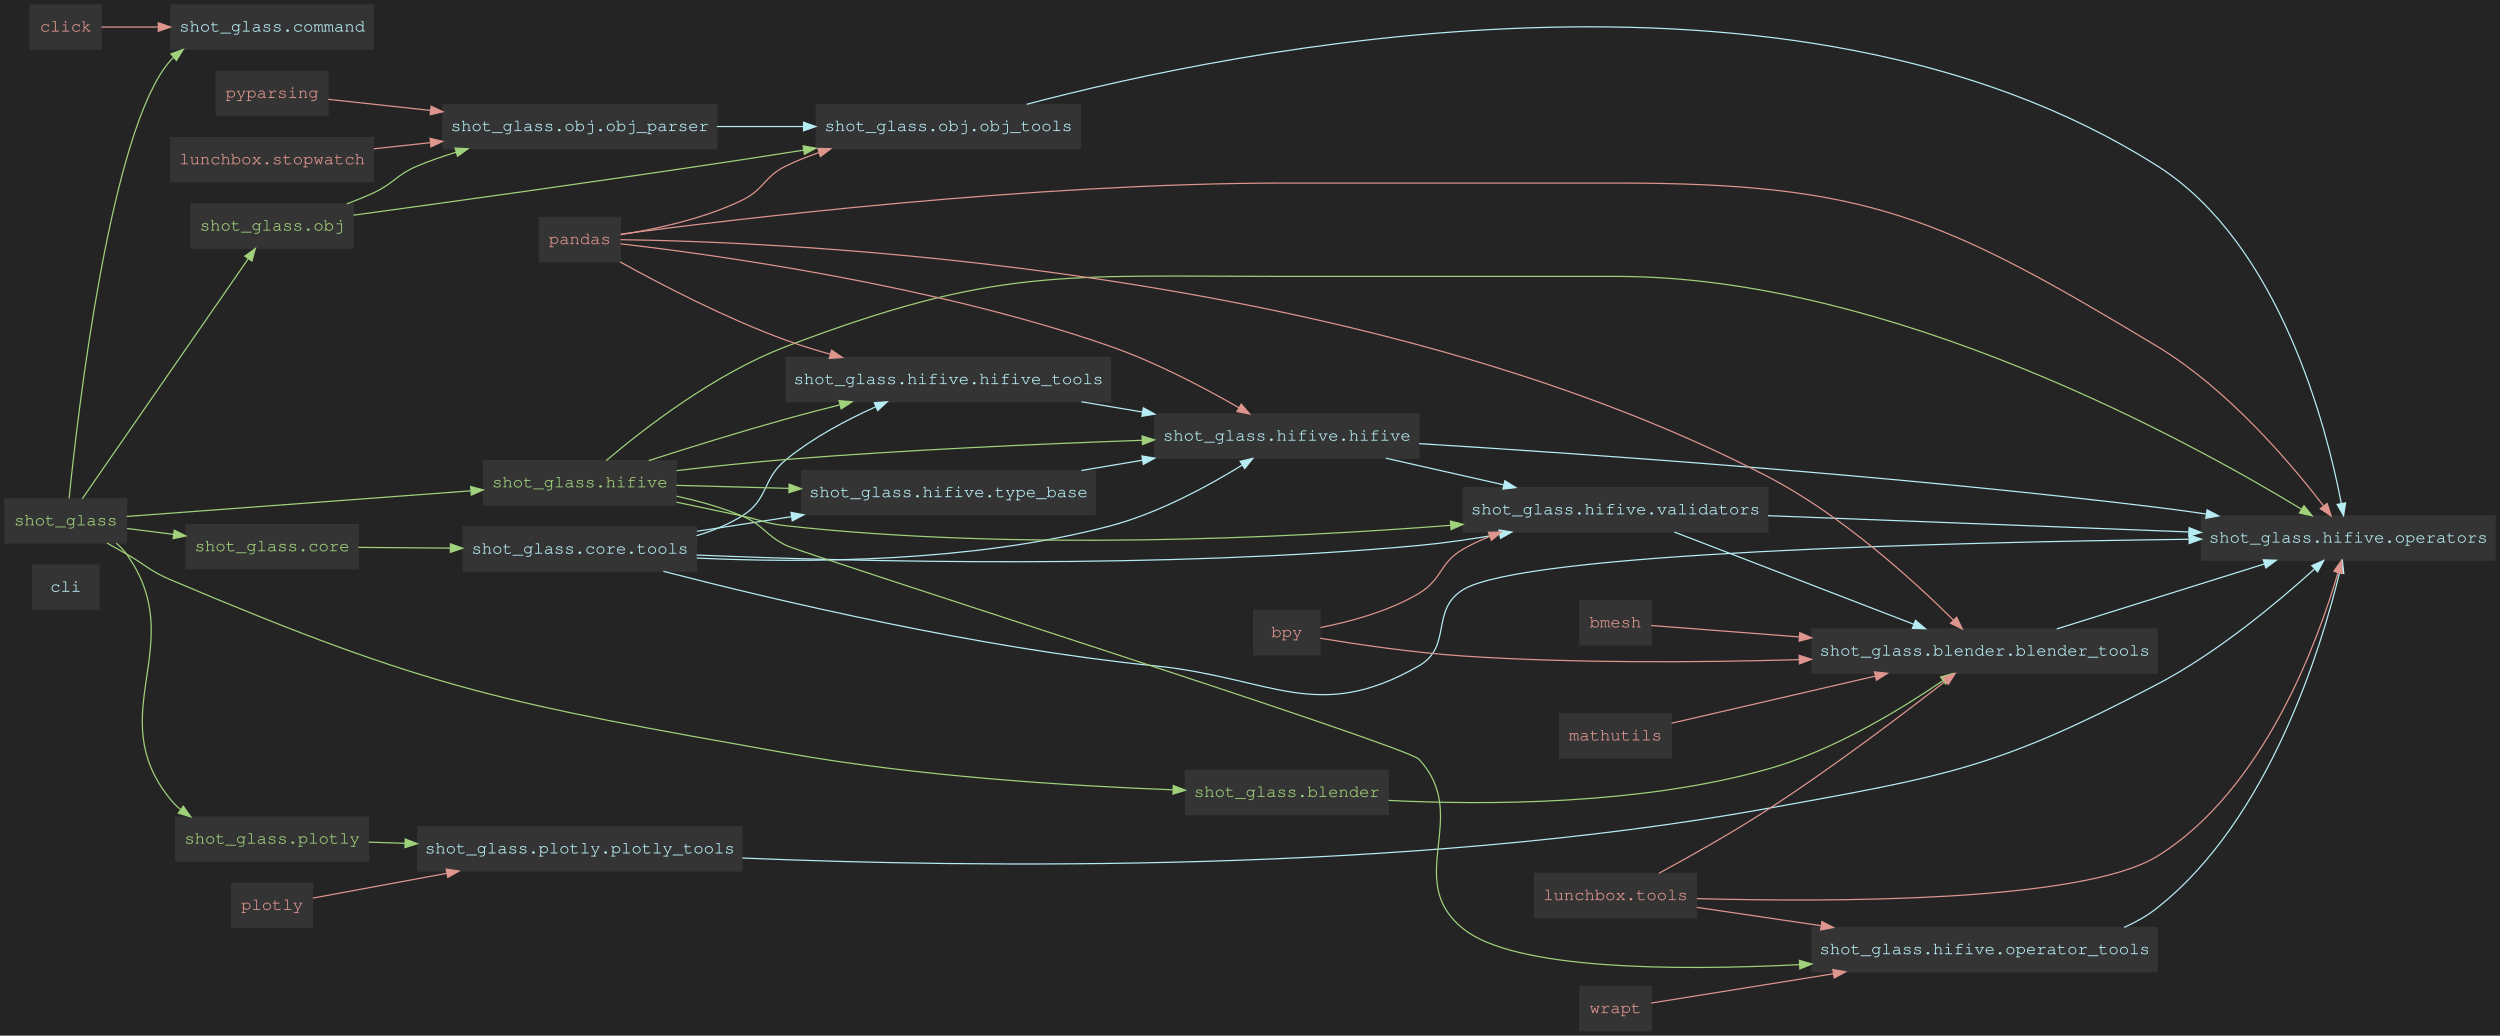
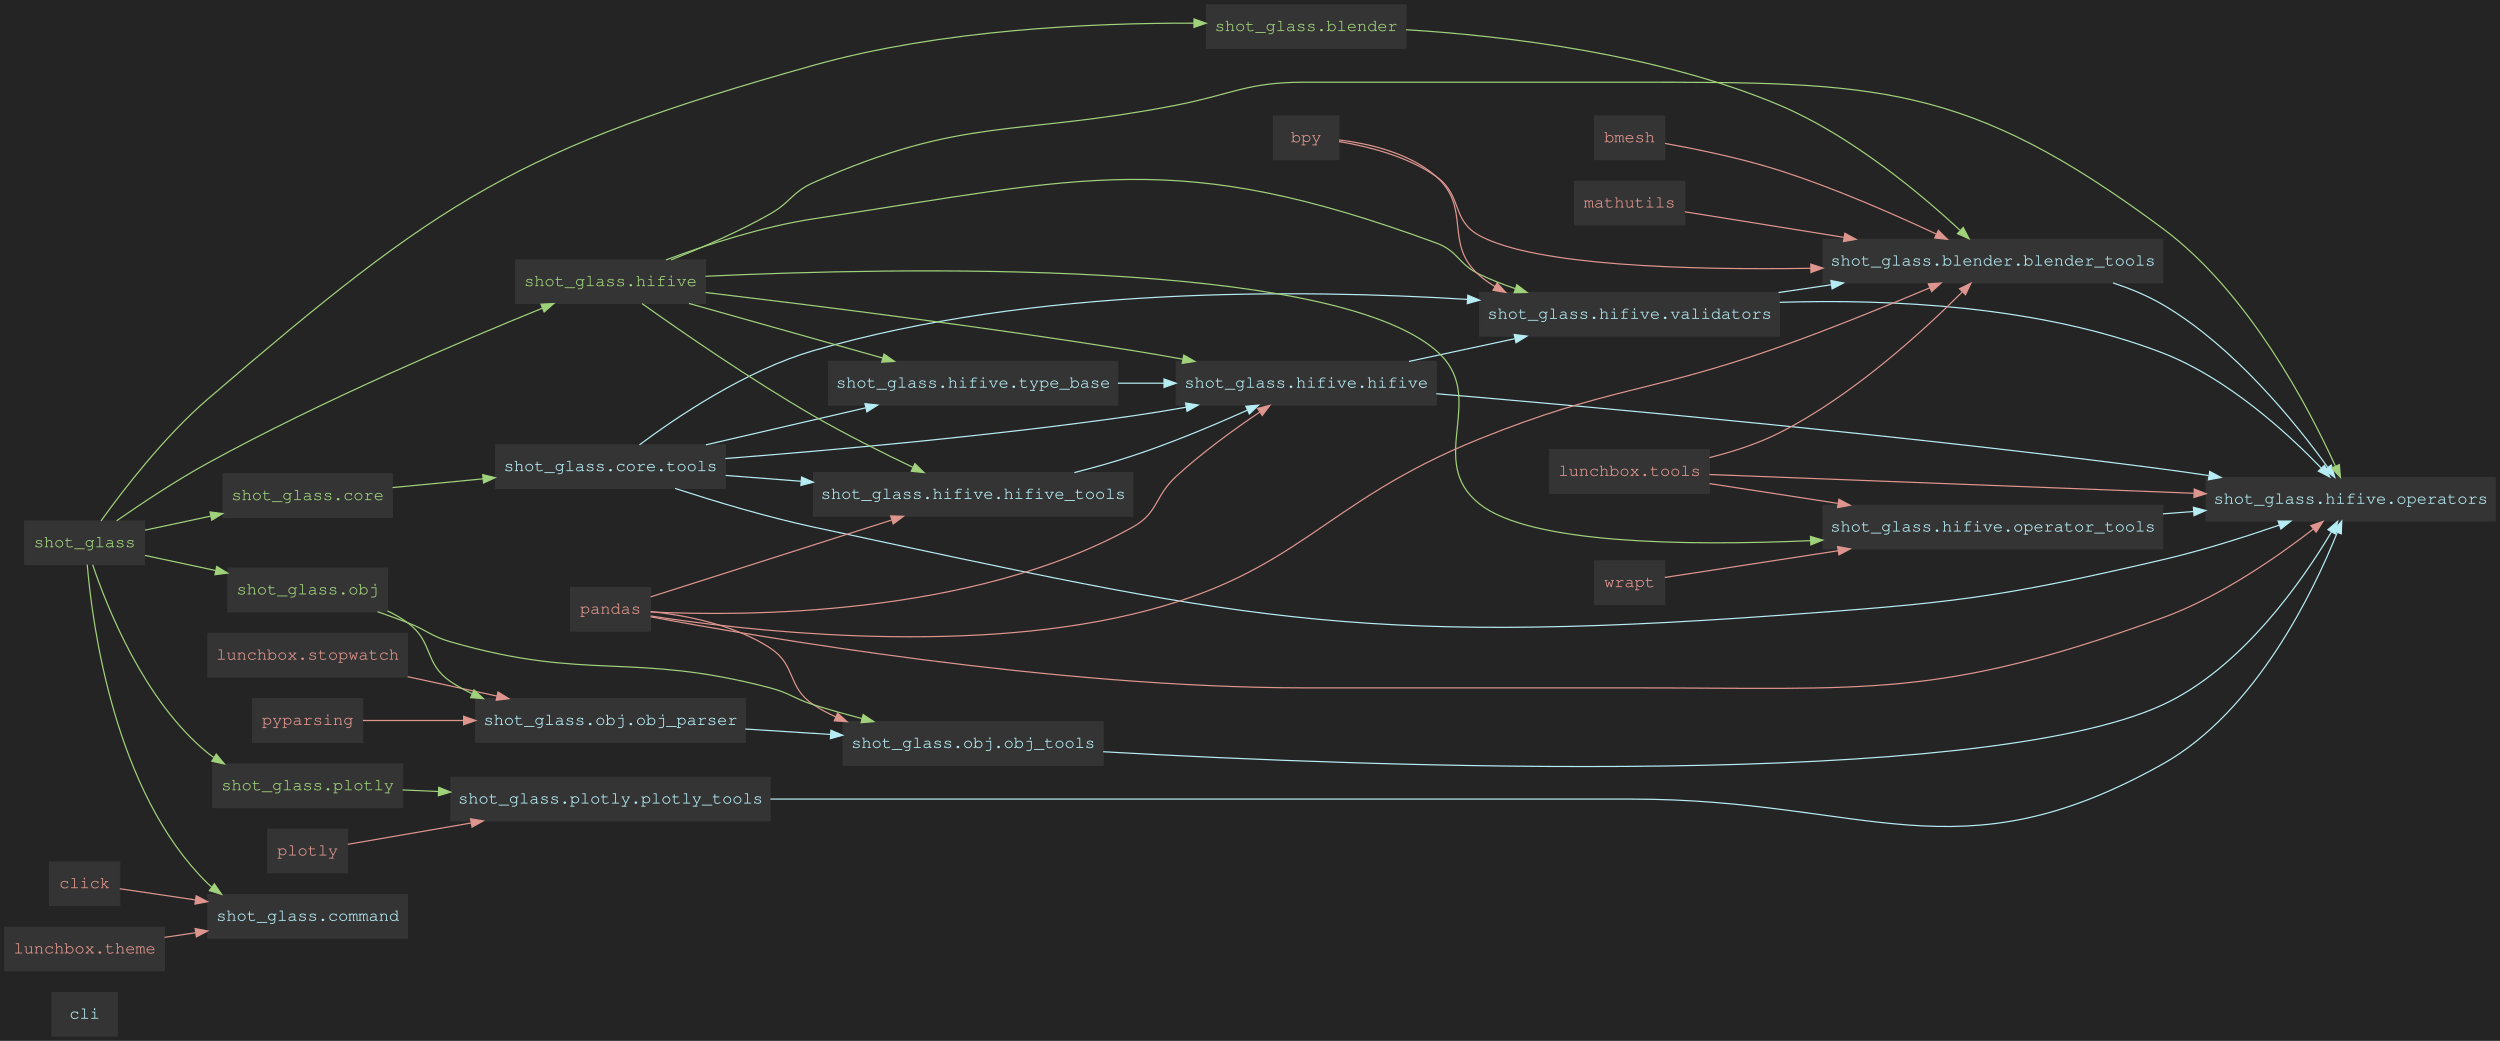
- <svg xmlns="http://www.w3.org/2000/svg" width="2035pt" height="843pt" viewBox="0.00 0.00 2035.00 843.00">
-   <g id="graph0" class="graph" transform="scale(1 1) rotate(0) translate(4 839)">
-     <polygon fill="#242424" stroke="transparent" points="-4,4 -4,-839 2031,-839 2031,4 -4,4" />
+ <svg xmlns="http://www.w3.org/2000/svg" width="2068pt" height="861pt" viewBox="0.00 0.00 2068.00 861.00">
+   <g id="graph0" class="graph" transform="scale(1 1) rotate(0) translate(4 857)">
+     <polygon fill="#242424" stroke="transparent" points="-4,4 -4,-857 2064,-857 2064,4 -4,4" />
    <g id="node1" class="node">
-       <polygon fill="#343434" stroke="#343434" points="76.5,-379 22.5,-379 22.5,-343 76.5,-343 76.5,-379" />
-       <text text-anchor="middle" x="49.5" y="-357.3" font-family="Courier,monospace" font-size="14.00" fill="#b6ecf3">cli</text>
+       <polygon fill="#343434" stroke="#343434" points="93,-36 39,-36 39,0 93,0 93,-36" />
+       <text text-anchor="middle" x="66" y="-14.3" font-family="Courier,monospace" font-size="14.00" fill="#b6ecf3">cli</text>
    </g>
    <g id="node2" class="node">
-       <polygon fill="#343434" stroke="#343434" points="1752,-327 1471,-327 1471,-291 1752,-291 1752,-327" />
-       <text text-anchor="middle" x="1611.5" y="-305.3" font-family="Courier,monospace" font-size="14.00" fill="#b6ecf3">shot_glass.blender.blender_tools</text>
+       <polygon fill="#343434" stroke="#343434" points="1785,-659 1504,-659 1504,-623 1785,-623 1785,-659" />
+       <text text-anchor="middle" x="1644.5" y="-637.3" font-family="Courier,monospace" font-size="14.00" fill="#b6ecf3">shot_glass.blender.blender_tools</text>
    </g>
    <g id="node8" class="node">
-       <polygon fill="#343434" stroke="#343434" points="2027,-419 1788,-419 1788,-383 2027,-383 2027,-419" />
-       <text text-anchor="middle" x="1907.5" y="-397.3" font-family="Courier,monospace" font-size="14.00" fill="#b6ecf3">shot_glass.hifive.operators</text>
+       <polygon fill="#343434" stroke="#343434" points="2060,-462 1821,-462 1821,-426 2060,-426 2060,-462" />
+       <text text-anchor="middle" x="1940.5" y="-440.3" font-family="Courier,monospace" font-size="14.00" fill="#b6ecf3">shot_glass.hifive.operators</text>
    </g>
    <g id="edge1" class="edge">
-       <path fill="none" stroke="#b6ecf3" d="M1670.23,-327.07C1718.78,-342.26 1788.23,-363.99 1839.27,-379.96" />
-       <polygon fill="#b6ecf3" stroke="#b6ecf3" points="1838.31,-383.33 1848.9,-382.97 1840.4,-376.65 1838.31,-383.33" />
+       <path fill="none" stroke="#b6ecf3" d="M1743.92,-622.97C1758.23,-618.28 1772.37,-612.39 1785,-605 1844.19,-570.38 1895.39,-506.67 1921.35,-470.64" />
+       <polygon fill="#b6ecf3" stroke="#b6ecf3" points="1924.47,-472.3 1927.4,-462.11 1918.76,-468.25 1924.47,-472.3" />
    </g>
    <g id="node3" class="node">
-       <polygon fill="#343434" stroke="#343434" points="300,-835 135,-835 135,-799 300,-799 300,-835" />
-       <text text-anchor="middle" x="217.5" y="-813.3" font-family="Courier,monospace" font-size="14.00" fill="#b6ecf3">shot_glass.command</text>
+       <polygon fill="#343434" stroke="#343434" points="333,-117 168,-117 168,-81 333,-81 333,-117" />
+       <text text-anchor="middle" x="250.5" y="-95.3" font-family="Courier,monospace" font-size="14.00" fill="#b6ecf3">shot_glass.command</text>
    </g>
    <g id="node4" class="node">
-       <polygon fill="#343434" stroke="#343434" points="563,-410 373,-410 373,-374 563,-374 563,-410" />
-       <text text-anchor="middle" x="468" y="-388.3" font-family="Courier,monospace" font-size="14.00" fill="#b6ecf3">shot_glass.core.tools</text>
+       <polygon fill="#343434" stroke="#343434" points="596,-489 406,-489 406,-453 596,-453 596,-489" />
+       <text text-anchor="middle" x="501" y="-467.3" font-family="Courier,monospace" font-size="14.00" fill="#b6ecf3">shot_glass.core.tools</text>
    </g>
    <g id="node5" class="node">
-       <polygon fill="#343434" stroke="#343434" points="1151,-502 936,-502 936,-466 1151,-466 1151,-502" />
-       <text text-anchor="middle" x="1043.5" y="-480.3" font-family="Courier,monospace" font-size="14.00" fill="#b6ecf3">shot_glass.hifive.hifive</text>
+       <polygon fill="#343434" stroke="#343434" points="1184,-558 969,-558 969,-522 1184,-522 1184,-558" />
+       <text text-anchor="middle" x="1076.5" y="-536.3" font-family="Courier,monospace" font-size="14.00" fill="#b6ecf3">shot_glass.hifive.hifive</text>
    </g>
    <g id="edge2" class="edge">
-       <path fill="none" stroke="#b6ecf3" d="M563.21,-384.75C651.71,-380.59 787.05,-381.1 900,-411 938.92,-421.3 979.41,-443.31 1007.24,-460.48" />
-       <polygon fill="#b6ecf3" stroke="#b6ecf3" points="1005.48,-463.51 1015.81,-465.87 1009.2,-457.59 1005.48,-463.51" />
+       <path fill="none" stroke="#b6ecf3" d="M596.04,-477.71C683.55,-484.53 817.46,-496.46 933,-513 947.28,-515.04 962.3,-517.53 977.02,-520.15" />
+       <polygon fill="#b6ecf3" stroke="#b6ecf3" points="976.69,-523.64 987.15,-521.98 977.93,-516.75 976.69,-523.64" />
    </g>
    <g id="node6" class="node">
-       <polygon fill="#343434" stroke="#343434" points="900,-548 636,-548 636,-512 900,-512 900,-548" />
-       <text text-anchor="middle" x="768" y="-526.3" font-family="Courier,monospace" font-size="14.00" fill="#b6ecf3">shot_glass.hifive.hifive_tools</text>
+       <polygon fill="#343434" stroke="#343434" points="933,-466 669,-466 669,-430 933,-430 933,-466" />
+       <text text-anchor="middle" x="801" y="-444.3" font-family="Courier,monospace" font-size="14.00" fill="#b6ecf3">shot_glass.hifive.hifive_tools</text>
    </g>
    <g id="edge3" class="edge">
-       <path fill="none" stroke="#b6ecf3" d="M563.02,-402.94C576.02,-406.82 588.75,-412.03 600,-419 622.06,-432.68 615.87,-448.6 636,-465 657.63,-482.63 684.84,-497.1 708.84,-507.88" />
-       <polygon fill="#b6ecf3" stroke="#b6ecf3" points="707.65,-511.17 718.21,-511.97 710.45,-504.76 707.65,-511.17" />
+       <path fill="none" stroke="#b6ecf3" d="M596.29,-463.72C616.16,-462.19 637.54,-460.54 658.71,-458.9" />
+       <polygon fill="#b6ecf3" stroke="#b6ecf3" points="659.05,-462.39 668.75,-458.13 658.51,-455.41 659.05,-462.39" />
    </g>
    <g id="edge4" class="edge">
-       <path fill="none" stroke="#b6ecf3" d="M536.02,-373.94C626.13,-350.68 791.73,-311.53 936,-297 1031.07,-287.43 1068.19,-249.32 1151,-297 1178.61,-312.9 1159.86,-342.3 1187,-359 1235.88,-389.07 1584.25,-397.61 1777.73,-400.04" />
-       <polygon fill="#b6ecf3" stroke="#b6ecf3" points="1777.92,-403.54 1787.96,-400.16 1778,-396.54 1777.92,-403.54" />
+       <path fill="none" stroke="#b6ecf3" d="M554.47,-452.95C587.09,-442.31 630.09,-429.35 669,-421 1017.66,-346.21 1112.34,-322.33 1468,-348 1610,-358.25 1646.34,-361.75 1785,-394 1817.44,-401.55 1852.85,-412.78 1881.57,-422.68" />
+       <polygon fill="#b6ecf3" stroke="#b6ecf3" points="1880.44,-426 1891.04,-425.98 1882.75,-419.39 1880.44,-426" />
    </g>
    <g id="node9" class="node">
-       <polygon fill="#343434" stroke="#343434" points="887.5,-456 648.5,-456 648.5,-420 887.5,-420 887.5,-456" />
-       <text text-anchor="middle" x="768" y="-434.3" font-family="Courier,monospace" font-size="14.00" fill="#b6ecf3">shot_glass.hifive.type_base</text>
+       <polygon fill="#343434" stroke="#343434" points="920.5,-558 681.5,-558 681.5,-522 920.5,-522 920.5,-558" />
+       <text text-anchor="middle" x="801" y="-536.3" font-family="Courier,monospace" font-size="14.00" fill="#b6ecf3">shot_glass.hifive.type_base</text>
    </g>
    <g id="edge5" class="edge">
-       <path fill="none" stroke="#b6ecf3" d="M563.29,-406.55C587.68,-410.32 614.33,-414.43 640.09,-418.41" />
-       <polygon fill="#b6ecf3" stroke="#b6ecf3" points="639.87,-421.92 650.29,-419.98 640.94,-415 639.87,-421.92" />
+       <path fill="none" stroke="#b6ecf3" d="M579.91,-489.04C620.46,-498.43 670.19,-509.94 712.11,-519.65" />
+       <polygon fill="#b6ecf3" stroke="#b6ecf3" points="711.5,-523.1 722.03,-521.95 713.08,-516.28 711.5,-523.1" />
    </g>
    <g id="node10" class="node">
-       <polygon fill="#343434" stroke="#343434" points="1435,-442 1187,-442 1187,-406 1435,-406 1435,-442" />
-       <text text-anchor="middle" x="1311" y="-420.3" font-family="Courier,monospace" font-size="14.00" fill="#b6ecf3">shot_glass.hifive.validators</text>
+       <polygon fill="#343434" stroke="#343434" points="1468,-615 1220,-615 1220,-579 1468,-579 1468,-615" />
+       <text text-anchor="middle" x="1344" y="-593.3" font-family="Courier,monospace" font-size="14.00" fill="#b6ecf3">shot_glass.hifive.validators</text>
    </g>
    <g id="edge6" class="edge">
-       <path fill="none" stroke="#b6ecf3" d="M563.02,-387.2C694.79,-381.66 941.73,-375.61 1151,-395 1172.35,-396.98 1195.11,-400.36 1216.55,-404.13" />
-       <polygon fill="#b6ecf3" stroke="#b6ecf3" points="1216.16,-407.61 1226.63,-405.94 1217.4,-400.73 1216.16,-407.61" />
+       <path fill="none" stroke="#b6ecf3" d="M524.96,-489.04C555.73,-512.02 612.97,-550.7 669,-567 850.73,-619.87 1071.56,-617.95 1209.74,-609.34" />
+       <polygon fill="#b6ecf3" stroke="#b6ecf3" points="1210.2,-612.82 1219.95,-608.68 1209.75,-605.83 1210.2,-612.82" />
    </g>
    <g id="edge7" class="edge">
-       <path fill="none" stroke="#b6ecf3" d="M1151.14,-477.88C1289.86,-469.32 1539.59,-451.85 1752,-426 1764.9,-424.43 1778.36,-422.58 1791.74,-420.6" />
-       <polygon fill="#b6ecf3" stroke="#b6ecf3" points="1792.57,-424.01 1801.94,-419.06 1791.53,-417.09 1792.57,-424.01" />
+       <path fill="none" stroke="#b6ecf3" d="M1184.11,-531.32C1322.79,-519.57 1572.48,-496.83 1785,-469 1797.33,-467.39 1810.19,-465.55 1822.99,-463.62" />
+       <polygon fill="#b6ecf3" stroke="#b6ecf3" points="1823.88,-467.03 1833.24,-462.06 1822.83,-460.11 1823.88,-467.03" />
    </g>
    <g id="edge8" class="edge">
-       <path fill="none" stroke="#b6ecf3" d="M1124.16,-466C1154.34,-459.18 1188.91,-451.36 1219.98,-444.34" />
-       <polygon fill="#b6ecf3" stroke="#b6ecf3" points="1220.96,-447.71 1229.94,-442.09 1219.41,-440.88 1220.96,-447.71" />
+       <path fill="none" stroke="#b6ecf3" d="M1161.51,-558.04C1189.36,-564.02 1220.55,-570.71 1249.1,-576.84" />
+       <polygon fill="#b6ecf3" stroke="#b6ecf3" points="1248.57,-580.31 1259.09,-578.98 1250.04,-573.46 1248.57,-580.31" />
    </g>
    <g id="edge9" class="edge">
-       <path fill="none" stroke="#b6ecf3" d="M876.31,-511.95C892.54,-509.22 909.36,-506.39 925.78,-503.63" />
-       <polygon fill="#b6ecf3" stroke="#b6ecf3" points="926.67,-507.03 935.95,-501.92 925.51,-500.13 926.67,-507.03" />
+       <path fill="none" stroke="#b6ecf3" d="M884.68,-466.08C900.83,-470.21 917.55,-474.9 933,-480 965.26,-490.66 1000.46,-505.44 1027.8,-517.67" />
+       <polygon fill="#b6ecf3" stroke="#b6ecf3" points="1026.57,-520.96 1037.12,-521.88 1029.45,-514.58 1026.57,-520.96" />
    </g>
    <g id="node7" class="node">
-       <polygon fill="#343434" stroke="#343434" points="1752,-84 1471,-84 1471,-48 1752,-48 1752,-84" />
-       <text text-anchor="middle" x="1611.5" y="-62.3" font-family="Courier,monospace" font-size="14.00" fill="#b6ecf3">shot_glass.hifive.operator_tools</text>
+       <polygon fill="#343434" stroke="#343434" points="1785,-439 1504,-439 1504,-403 1785,-403 1785,-439" />
+       <text text-anchor="middle" x="1644.5" y="-417.3" font-family="Courier,monospace" font-size="14.00" fill="#b6ecf3">shot_glass.hifive.operator_tools</text>
    </g>
    <g id="edge10" class="edge">
-       <path fill="none" stroke="#b6ecf3" d="M1725.08,-84.12C1734.72,-88.37 1743.88,-93.59 1752,-100 1843.37,-172.06 1885.85,-312.85 1900.39,-372.84" />
-       <polygon fill="#b6ecf3" stroke="#b6ecf3" points="1897.02,-373.8 1902.71,-382.74 1903.83,-372.2 1897.02,-373.8" />
+       <path fill="none" stroke="#b6ecf3" d="M1785.18,-431.93C1793.61,-432.59 1802.07,-433.25 1810.45,-433.9" />
+       <polygon fill="#b6ecf3" stroke="#b6ecf3" points="1810.38,-437.41 1820.62,-434.7 1810.92,-430.43 1810.38,-437.41" />
    </g>
    <g id="edge11" class="edge">
-       <path fill="none" stroke="#b6ecf3" d="M876.31,-456.05C892.54,-458.78 909.36,-461.61 925.78,-464.37" />
-       <polygon fill="#b6ecf3" stroke="#b6ecf3" points="925.51,-467.87 935.95,-466.08 926.67,-460.97 925.51,-467.87" />
+       <path fill="none" stroke="#b6ecf3" d="M920.77,-540C933.39,-540 946.23,-540 958.83,-540" />
+       <polygon fill="#b6ecf3" stroke="#b6ecf3" points="958.88,-543.5 968.88,-540 958.88,-536.5 958.88,-543.5" />
    </g>
    <g id="edge12" class="edge">
-       <path fill="none" stroke="#b6ecf3" d="M1358.97,-405.9C1411.74,-385.57 1497.38,-352.58 1553.82,-330.84" />
-       <polygon fill="#b6ecf3" stroke="#b6ecf3" points="1555.24,-334.04 1563.31,-327.18 1552.72,-327.51 1555.24,-334.04" />
+       <path fill="none" stroke="#b6ecf3" d="M1467.27,-615.02C1481.66,-617.14 1496.4,-619.32 1510.92,-621.46" />
+       <polygon fill="#b6ecf3" stroke="#b6ecf3" points="1510.53,-624.94 1520.93,-622.93 1511.55,-618.01 1510.53,-624.94" />
    </g>
    <g id="edge13" class="edge">
-       <path fill="none" stroke="#b6ecf3" d="M1435.18,-419.23C1535.32,-415.36 1676.16,-409.91 1777.77,-405.98" />
-       <polygon fill="#b6ecf3" stroke="#b6ecf3" points="1777.93,-409.48 1787.79,-405.59 1777.66,-402.48 1777.93,-409.48" />
+       <path fill="none" stroke="#b6ecf3" d="M1468.21,-606.91C1558.82,-609.76 1683.36,-604.25 1785,-565 1838.39,-544.38 1888.24,-498.72 1916.2,-469.76" />
+       <polygon fill="#b6ecf3" stroke="#b6ecf3" points="1918.82,-472.09 1923.16,-462.43 1913.74,-467.27 1918.82,-472.09" />
    </g>
    <g id="node11" class="node">
-       <polygon fill="#343434" stroke="#343434" points="579.5,-754 356.5,-754 356.5,-718 579.5,-718 579.5,-754" />
-       <text text-anchor="middle" x="468" y="-732.3" font-family="Courier,monospace" font-size="14.00" fill="#b6ecf3">shot_glass.obj.obj_parser</text>
+       <polygon fill="#343434" stroke="#343434" points="612.5,-279 389.5,-279 389.5,-243 612.5,-243 612.5,-279" />
+       <text text-anchor="middle" x="501" y="-257.3" font-family="Courier,monospace" font-size="14.00" fill="#b6ecf3">shot_glass.obj.obj_parser</text>
    </g>
    <g id="node12" class="node">
-       <polygon fill="#343434" stroke="#343434" points="875.5,-754 660.5,-754 660.5,-718 875.5,-718 875.5,-754" />
-       <text text-anchor="middle" x="768" y="-732.3" font-family="Courier,monospace" font-size="14.00" fill="#b6ecf3">shot_glass.obj.obj_tools</text>
+       <polygon fill="#343434" stroke="#343434" points="908.5,-260 693.5,-260 693.5,-224 908.5,-224 908.5,-260" />
+       <text text-anchor="middle" x="801" y="-238.3" font-family="Courier,monospace" font-size="14.00" fill="#b6ecf3">shot_glass.obj.obj_tools</text>
    </g>
    <g id="edge14" class="edge">
-       <path fill="none" stroke="#b6ecf3" d="M579.54,-736C602.48,-736 626.73,-736 649.9,-736" />
-       <polygon fill="#b6ecf3" stroke="#b6ecf3" points="650.1,-739.5 660.1,-736 650.1,-732.5 650.1,-739.5" />
+       <path fill="none" stroke="#b6ecf3" d="M612.54,-253.95C635.48,-252.49 659.73,-250.94 682.9,-249.47" />
+       <polygon fill="#b6ecf3" stroke="#b6ecf3" points="683.35,-252.94 693.1,-248.82 682.9,-245.96 683.35,-252.94" />
    </g>
    <g id="edge15" class="edge">
-       <path fill="none" stroke="#b6ecf3" d="M831.66,-754.08C997.29,-797.93 1454.37,-893.06 1752,-704 1851.65,-640.7 1889.89,-491.46 1901.85,-429.13" />
-       <polygon fill="#b6ecf3" stroke="#b6ecf3" points="1905.31,-429.68 1903.67,-419.21 1898.43,-428.42 1905.31,-429.68" />
+       <path fill="none" stroke="#b6ecf3" d="M908.56,-235.17C1129.97,-222.63 1631.93,-203.27 1785,-274 1850.69,-304.35 1900.88,-377.09 1924.54,-416.87" />
+       <polygon fill="#b6ecf3" stroke="#b6ecf3" points="1921.66,-418.88 1929.71,-425.77 1927.71,-415.36 1921.66,-418.88" />
    </g>
    <g id="node13" class="node">
-       <polygon fill="#343434" stroke="#343434" points="600,-166 336,-166 336,-130 600,-130 600,-166" />
-       <text text-anchor="middle" x="468" y="-144.3" font-family="Courier,monospace" font-size="14.00" fill="#b6ecf3">shot_glass.plotly.plotly_tools</text>
+       <polygon fill="#343434" stroke="#343434" points="633,-214 369,-214 369,-178 633,-178 633,-214" />
+       <text text-anchor="middle" x="501" y="-192.3" font-family="Courier,monospace" font-size="14.00" fill="#b6ecf3">shot_glass.plotly.plotly_tools</text>
    </g>
    <g id="edge16" class="edge">
-       <path fill="none" stroke="#b6ecf3" d="M600.34,-140.57C787.38,-132.69 1140.45,-127.75 1435,-181 1580.51,-207.31 1621.01,-213.41 1752,-282 1801.07,-307.7 1850.53,-349.16 1879.83,-375.73" />
-       <polygon fill="#b6ecf3" stroke="#b6ecf3" points="1877.81,-378.63 1887.55,-382.81 1882.54,-373.47 1877.81,-378.63" />
+       <path fill="none" stroke="#b6ecf3" d="M633.26,-196C749.5,-196 923.79,-196 1075.5,-196 1075.5,-196 1075.5,-196 1345,-196 1540.98,-196 1614.07,-129.14 1785,-225 1862.1,-268.24 1909.86,-367.92 1929.36,-416.45" />
+       <polygon fill="#b6ecf3" stroke="#b6ecf3" points="1926.19,-417.95 1933.09,-425.99 1932.71,-415.4 1926.19,-417.95" />
    </g>
    <g id="node14" class="node">
-       <polygon fill="#343434" stroke="#343434" points="78.5,-835 20.5,-835 20.5,-799 78.5,-799 78.5,-835" />
-       <text text-anchor="middle" x="49.5" y="-813.3" font-family="Courier,monospace" font-size="14.00" fill="#de958e">click</text>
+       <polygon fill="#343434" stroke="#343434" points="95,-144 37,-144 37,-108 95,-108 95,-144" />
+       <text text-anchor="middle" x="66" y="-122.3" font-family="Courier,monospace" font-size="14.00" fill="#de958e">click</text>
    </g>
    <g id="edge17" class="edge">
-       <path fill="none" stroke="#de958e" d="M78.66,-817C91.61,-817 107.77,-817 124.43,-817" />
-       <polygon fill="#de958e" stroke="#de958e" points="124.85,-820.5 134.85,-817 124.85,-813.5 124.85,-820.5" />
+       <path fill="none" stroke="#de958e" d="M95.12,-121.84C112.1,-119.33 134.81,-115.97 157.57,-112.6" />
+       <polygon fill="#de958e" stroke="#de958e" points="158.28,-116.03 167.66,-111.11 157.26,-109.11 158.28,-116.03" />
    </g>
    <g id="node15" class="node">
-       <polygon fill="#343434" stroke="#343434" points="287.5,-412 147.5,-412 147.5,-376 287.5,-376 287.5,-412" />
-       <text text-anchor="middle" x="217.5" y="-390.3" font-family="Courier,monospace" font-size="14.00" fill="#a0d17b">shot_glass.core</text>
+       <polygon fill="#343434" stroke="#343434" points="132,-90 0,-90 0,-54 132,-54 132,-90" />
+       <text text-anchor="middle" x="66" y="-68.3" font-family="Courier,monospace" font-size="14.00" fill="#de958e">lunchbox.theme</text>
    </g>
    <g id="edge18" class="edge">
-       <path fill="none" stroke="#a0d17b" d="M287.72,-393.44C310.82,-393.26 337.1,-393.05 362.28,-392.84" />
-       <polygon fill="#a0d17b" stroke="#a0d17b" points="362.64,-396.34 372.61,-392.76 362.58,-389.34 362.64,-396.34" />
+       <path fill="none" stroke="#de958e" d="M132.11,-81.63C140.43,-82.86 149.06,-84.14 157.69,-85.42" />
+       <polygon fill="#de958e" stroke="#de958e" points="157.41,-88.91 167.82,-86.92 158.44,-81.99 157.41,-88.91" />
    </g>
    <g id="node16" class="node">
-       <polygon fill="#343434" stroke="#343434" points="99,-433 0,-433 0,-397 99,-397 99,-433" />
-       <text text-anchor="middle" x="49.5" y="-411.3" font-family="Courier,monospace" font-size="14.00" fill="#a0d17b">shot_glass</text>
+       <polygon fill="#343434" stroke="#343434" points="320.5,-465 180.5,-465 180.5,-429 320.5,-429 320.5,-465" />
+       <text text-anchor="middle" x="250.5" y="-443.3" font-family="Courier,monospace" font-size="14.00" fill="#a0d17b">shot_glass.core</text>
    </g>
    <g id="edge19" class="edge">
-       <path fill="none" stroke="#a0d17b" d="M52.26,-433.3C59.1,-500.99 86.04,-735.97 135,-790 135.75,-790.83 136.53,-791.63 137.33,-792.41" />
-       <polygon fill="#a0d17b" stroke="#a0d17b" points="135.16,-795.16 145.12,-798.77 139.59,-789.74 135.16,-795.16" />
+       <path fill="none" stroke="#a0d17b" d="M320.72,-453.69C343.92,-455.93 370.33,-458.48 395.61,-460.92" />
+       <polygon fill="#a0d17b" stroke="#a0d17b" points="395.32,-464.41 405.61,-461.88 396,-457.44 395.32,-464.41" />
+     </g>
+     <g id="node17" class="node">
+       <polygon fill="#343434" stroke="#343434" points="115.5,-426 16.5,-426 16.5,-390 115.5,-390 115.5,-426" />
+       <text text-anchor="middle" x="66" y="-404.3" font-family="Courier,monospace" font-size="14.00" fill="#a0d17b">shot_glass</text>
    </g>
    <g id="edge20" class="edge">
-       <path fill="none" stroke="#a0d17b" d="M99.41,-408.81C111.26,-407.31 124.22,-405.67 137.08,-404.05" />
-       <polygon fill="#a0d17b" stroke="#a0d17b" points="137.86,-407.48 147.34,-402.75 136.98,-400.53 137.86,-407.48" />
-     </g>
-     <g id="node17" class="node">
-       <polygon fill="#343434" stroke="#343434" points="546.5,-464 389.5,-464 389.5,-428 546.5,-428 546.5,-464" />
-       <text text-anchor="middle" x="468" y="-442.3" font-family="Courier,monospace" font-size="14.00" fill="#a0d17b">shot_glass.hifive</text>
+       <path fill="none" stroke="#a0d17b" d="M68.16,-389.95C72.3,-340.5 90.6,-201.56 168,-126 168.96,-125.06 169.95,-124.16 170.98,-123.29" />
+       <polygon fill="#a0d17b" stroke="#a0d17b" points="173.32,-125.91 179.34,-117.19 169.2,-120.25 173.32,-125.91" />
    </g>
    <g id="edge21" class="edge">
-       <path fill="none" stroke="#a0d17b" d="M99.09,-418.62C167.66,-423.72 293.92,-433.12 379.17,-439.46" />
-       <polygon fill="#a0d17b" stroke="#a0d17b" points="379.12,-442.97 389.36,-440.22 379.64,-435.99 379.12,-442.97" />
+       <path fill="none" stroke="#a0d17b" d="M115.91,-418.45C132.64,-422.03 151.82,-426.13 170.32,-430.08" />
+       <polygon fill="#a0d17b" stroke="#a0d17b" points="169.71,-433.53 180.22,-432.19 171.17,-426.68 169.71,-433.53" />
+     </g>
+     <g id="node18" class="node">
+       <polygon fill="#343434" stroke="#343434" points="579.5,-642 422.5,-642 422.5,-606 579.5,-606 579.5,-642" />
+       <text text-anchor="middle" x="501" y="-620.3" font-family="Courier,monospace" font-size="14.00" fill="#a0d17b">shot_glass.hifive</text>
+     </g>
+     <g id="edge22" class="edge">
+       <path fill="none" stroke="#a0d17b" d="M92.48,-426.23C112.5,-440.16 141.37,-459.4 168,-474 262.22,-525.67 377.61,-574.82 444.57,-602.04" />
+       <polygon fill="#a0d17b" stroke="#a0d17b" points="443.5,-605.39 454.09,-605.9 446.13,-598.9 443.5,-605.39" />
    </g>
    <g id="node19" class="node">
-       <polygon fill="#343434" stroke="#343434" points="1126,-212 961,-212 961,-176 1126,-176 1126,-212" />
-       <text text-anchor="middle" x="1043.5" y="-190.3" font-family="Courier,monospace" font-size="14.00" fill="#a0d17b">shot_glass.blender</text>
-     </g>
-     <g id="edge22" class="edge">
-       <path fill="none" stroke="#a0d17b" d="M83.16,-396.94C88.47,-393.97 93.89,-390.91 99,-388 115.09,-378.83 117.95,-374.23 135,-367 347.95,-276.66 408.27,-266.6 636,-226 743.04,-206.91 867.97,-199.21 950.78,-196.1" />
-       <polygon fill="#a0d17b" stroke="#a0d17b" points="951.06,-199.6 960.92,-195.74 950.8,-192.6 951.06,-199.6" />
+       <polygon fill="#343434" stroke="#343434" points="1159,-853 994,-853 994,-817 1159,-817 1159,-853" />
+       <text text-anchor="middle" x="1076.5" y="-831.3" font-family="Courier,monospace" font-size="14.00" fill="#a0d17b">shot_glass.blender</text>
+     </g>
+     <g id="edge23" class="edge">
+       <path fill="none" stroke="#a0d17b" d="M79.53,-426.07C97.27,-450.82 131.62,-495.74 168,-527 360.81,-692.69 424.25,-734.27 669,-803 774.01,-832.49 899.86,-838.07 983.43,-837.84" />
+       <polygon fill="#a0d17b" stroke="#a0d17b" points="983.68,-841.34 993.67,-837.79 983.65,-834.34 983.68,-841.34" />
+     </g>
+     <g id="node23" class="node">
+       <polygon fill="#343434" stroke="#343434" points="316.5,-387 184.5,-387 184.5,-351 316.5,-351 316.5,-387" />
+       <text text-anchor="middle" x="250.5" y="-365.3" font-family="Courier,monospace" font-size="14.00" fill="#a0d17b">shot_glass.obj</text>
+     </g>
+     <g id="edge24" class="edge">
+       <path fill="none" stroke="#a0d17b" d="M115.91,-397.55C133.88,-393.71 154.67,-389.26 174.42,-385.04" />
+       <polygon fill="#a0d17b" stroke="#a0d17b" points="175.27,-388.44 184.32,-382.93 173.81,-381.6 175.27,-388.44" />
    </g>
    <g id="node25" class="node">
-       <polygon fill="#343434" stroke="#343434" points="283.5,-673 151.5,-673 151.5,-637 283.5,-637 283.5,-673" />
-       <text text-anchor="middle" x="217.5" y="-651.3" font-family="Courier,monospace" font-size="14.00" fill="#a0d17b">shot_glass.obj</text>
-     </g>
-     <g id="edge23" class="edge">
-       <path fill="none" stroke="#a0d17b" d="M62.98,-433.04C92,-475 164.14,-579.3 198.18,-628.51" />
-       <polygon fill="#a0d17b" stroke="#a0d17b" points="195.31,-630.52 203.88,-636.75 201.07,-626.54 195.31,-630.52" />
+       <polygon fill="#343434" stroke="#343434" points="329,-225 172,-225 172,-189 329,-189 329,-225" />
+       <text text-anchor="middle" x="250.5" y="-203.3" font-family="Courier,monospace" font-size="14.00" fill="#a0d17b">shot_glass.plotly</text>
+     </g>
+     <g id="edge25" class="edge">
+       <path fill="none" stroke="#a0d17b" d="M72.65,-389.85C84.53,-354.62 115.41,-276.73 168,-234 169.56,-232.73 171.19,-231.52 172.86,-230.37" />
+       <polygon fill="#a0d17b" stroke="#a0d17b" points="174.88,-233.23 181.61,-225.05 171.24,-227.25 174.88,-233.23" />
+     </g>
+     <g id="edge26" class="edge">
+       <path fill="none" stroke="#a0d17b" d="M579.66,-615.05C666.1,-604.78 809.85,-586.79 933,-567 946.4,-564.85 960.48,-562.4 974.36,-559.88" />
+       <polygon fill="#a0d17b" stroke="#a0d17b" points="975.2,-563.29 984.41,-558.04 973.94,-556.4 975.2,-563.29" />
+     </g>
+     <g id="edge27" class="edge">
+       <path fill="none" stroke="#a0d17b" d="M527.11,-605.86C559.25,-582.99 616.99,-543.03 669,-513 695.52,-497.69 726.12,-482.38 751.08,-470.47" />
+       <polygon fill="#a0d17b" stroke="#a0d17b" points="752.81,-473.52 760.34,-466.08 749.81,-467.2 752.81,-473.52" />
+     </g>
+     <g id="edge28" class="edge">
+       <path fill="none" stroke="#a0d17b" d="M579.54,-628.46C738.8,-635.94 1095.24,-643.4 1184,-567 1228.47,-528.73 1174,-476.42 1220,-440 1261.36,-407.25 1389.23,-405.22 1493.74,-409.78" />
+       <polygon fill="#a0d17b" stroke="#a0d17b" points="1493.62,-413.28 1503.77,-410.24 1493.94,-406.29 1493.62,-413.28" />
+     </g>
+     <g id="edge29" class="edge">
+       <path fill="none" stroke="#a0d17b" d="M551.13,-642C576.26,-651.95 606.95,-665.27 633,-680 650.18,-689.72 650.96,-697.99 669,-706 793.6,-761.32 835.21,-743.8 969,-770 1016.18,-779.24 1027.42,-789 1075.5,-789 1075.5,-789 1075.5,-789 1345,-789 1547.82,-789 1622.22,-788.98 1785,-668 1856.51,-614.86 1906.5,-518.45 1927.88,-471.36" />
+       <polygon fill="#a0d17b" stroke="#a0d17b" points="1931.13,-472.66 1932,-462.1 1924.74,-469.81 1931.13,-472.66" />
+     </g>
+     <g id="edge30" class="edge">
+       <path fill="none" stroke="#a0d17b" d="M565.93,-605.98C612.99,-592.72 677.07,-574.65 726.28,-560.78" />
+       <polygon fill="#a0d17b" stroke="#a0d17b" points="727.25,-564.14 735.92,-558.06 725.35,-557.41 727.25,-564.14" />
+     </g>
+     <g id="edge31" class="edge">
+       <path fill="none" stroke="#a0d17b" d="M546.85,-642.02C579.98,-654.33 626.52,-669.54 669,-676 895.46,-710.44 969.02,-735.08 1184,-656 1202.52,-649.19 1202.18,-638.47 1220,-630 1229.31,-625.58 1239.3,-621.67 1249.42,-618.24" />
+       <polygon fill="#a0d17b" stroke="#a0d17b" points="1250.71,-621.5 1259.15,-615.09 1248.56,-614.84 1250.71,-621.5" />
+     </g>
+     <g id="edge32" class="edge">
+       <path fill="none" stroke="#a0d17b" d="M1159.08,-832.43C1240.27,-827.37 1367.01,-812.63 1468,-770 1527.09,-745.06 1584.93,-696.53 1617.23,-666.63" />
+       <polygon fill="#a0d17b" stroke="#a0d17b" points="1619.98,-668.85 1624.87,-659.45 1615.19,-663.74 1619.98,-668.85" />
+     </g>
+     <g id="node20" class="node">
+       <polygon fill="#343434" stroke="#343434" points="333,-333 168,-333 168,-297 333,-297 333,-333" />
+       <text text-anchor="middle" x="250.5" y="-311.3" font-family="Courier,monospace" font-size="14.00" fill="#de958e">lunchbox.stopwatch</text>
+     </g>
+     <g id="edge33" class="edge">
+       <path fill="none" stroke="#de958e" d="M333.21,-297.24C356.84,-292.11 382.79,-286.47 407.05,-281.2" />
+       <polygon fill="#de958e" stroke="#de958e" points="407.93,-284.59 416.96,-279.04 406.45,-277.75 407.93,-284.59" />
+     </g>
+     <g id="node21" class="node">
+       <polygon fill="#343434" stroke="#343434" points="1373,-761 1315,-761 1315,-725 1373,-725 1373,-761" />
+       <text text-anchor="middle" x="1344" y="-739.3" font-family="Courier,monospace" font-size="14.00" fill="#de958e">bmesh</text>
+     </g>
+     <g id="edge34" class="edge">
+       <path fill="none" stroke="#de958e" d="M1373.24,-738.36C1398.43,-733.85 1436.14,-726.2 1468,-716 1513.14,-701.54 1562.63,-679.82 1597.52,-663.47" />
+       <polygon fill="#de958e" stroke="#de958e" points="1599.41,-666.45 1606.95,-659.01 1596.42,-660.12 1599.41,-666.45" />
+     </g>
+     <g id="node22" class="node">
+       <polygon fill="#343434" stroke="#343434" points="534,-371 468,-371 468,-335 534,-335 534,-371" />
+       <text text-anchor="middle" x="501" y="-349.3" font-family="Courier,monospace" font-size="14.00" fill="#de958e">pandas</text>
+     </g>
+     <g id="edge35" class="edge">
+       <path fill="none" stroke="#de958e" d="M534.22,-347.49C606.7,-336.21 787.6,-314.35 933,-349 1072.02,-382.12 1087.42,-440.65 1220,-494 1326.95,-537.04 1359.35,-531.46 1468,-570 1510.33,-585.02 1557.48,-604.23 1592.23,-618.89" />
+       <polygon fill="#de958e" stroke="#de958e" points="1591.12,-622.21 1601.7,-622.89 1593.85,-615.77 1591.12,-622.21" />
+     </g>
+     <g id="edge36" class="edge">
+       <path fill="none" stroke="#de958e" d="M534.16,-350.81C609.24,-347.18 799.73,-346.57 933,-421 954.46,-432.99 950.91,-446.35 969,-463 990.39,-482.69 1016.88,-501.86 1038.09,-516.15" />
+       <polygon fill="#de958e" stroke="#de958e" points="1036.26,-519.14 1046.52,-521.76 1040.14,-513.31 1036.26,-519.14" />
+     </g>
+     <g id="edge37" class="edge">
+       <path fill="none" stroke="#de958e" d="M534.17,-363.26C581.67,-378.4 671.63,-407.08 733.64,-426.85" />
+       <polygon fill="#de958e" stroke="#de958e" points="732.75,-430.24 743.34,-429.94 734.88,-423.57 732.75,-430.24" />
+     </g>
+     <g id="edge38" class="edge">
+       <path fill="none" stroke="#de958e" d="M534.19,-346.77C621.13,-330.5 868.08,-288 1075.5,-288 1075.5,-288 1075.5,-288 1345,-288 1542.25,-288 1599.59,-278.7 1785,-346 1832.22,-363.14 1880.05,-396.5 1909.73,-419.5" />
+       <polygon fill="#de958e" stroke="#de958e" points="1907.57,-422.26 1917.6,-425.69 1911.9,-416.75 1907.57,-422.26" />
+     </g>
+     <g id="edge39" class="edge">
+       <path fill="none" stroke="#de958e" d="M534.26,-351.11C562.34,-348.14 603.1,-340.52 633,-321 655.03,-306.62 646.97,-288.38 669,-274 674.73,-270.26 680.86,-266.96 687.22,-264.04" />
+       <polygon fill="#de958e" stroke="#de958e" points="688.84,-267.15 696.69,-260.03 686.12,-260.71 688.84,-267.15" />
+     </g>
+     <g id="edge40" class="edge">
+       <path fill="none" stroke="#a0d17b" d="M316.52,-351.66C322.34,-348.88 327.94,-345.68 333,-342 354.86,-326.11 346.52,-308 369,-293 374.56,-289.29 380.51,-286.01 386.69,-283.11" />
+       <polygon fill="#a0d17b" stroke="#a0d17b" points="388.12,-286.31 395.9,-279.12 385.34,-279.88 388.12,-286.31" />
+     </g>
+     <g id="edge41" class="edge">
+       <path fill="none" stroke="#a0d17b" d="M308.31,-350.98C316.64,-348.1 325.08,-345.06 333,-342 349.33,-335.68 352.18,-330.85 369,-326 482.91,-293.17 518.35,-318.12 633,-288 649.6,-283.64 652.63,-279.16 669,-274 681.85,-269.95 695.54,-266.11 709.04,-262.58" />
+       <polygon fill="#a0d17b" stroke="#a0d17b" points="710.01,-265.94 718.83,-260.07 708.27,-259.16 710.01,-265.94" />
+     </g>
+     <g id="node24" class="node">
+       <polygon fill="#343434" stroke="#343434" points="1103.5,-761 1049.5,-761 1049.5,-725 1103.5,-725 1103.5,-761" />
+       <text text-anchor="middle" x="1076.5" y="-739.3" font-family="Courier,monospace" font-size="14.00" fill="#de958e">bpy</text>
+     </g>
+     <g id="edge42" class="edge">
+       <path fill="none" stroke="#de958e" d="M1103.63,-739.9C1126.54,-736.13 1159.87,-728.03 1184,-711 1206.08,-695.42 1196.2,-674.8 1220,-662 1266.04,-637.24 1391.34,-633.49 1493.78,-635.06" />
+       <polygon fill="#de958e" stroke="#de958e" points="1493.88,-638.56 1503.94,-635.23 1494,-631.56 1493.88,-638.56" />
+     </g>
+     <g id="edge43" class="edge">
+       <path fill="none" stroke="#de958e" d="M1103.69,-741.25C1127.28,-738.38 1161.59,-730.83 1184,-711 1213.81,-684.62 1189.71,-654.82 1220,-629 1223.94,-625.64 1228.19,-622.63 1232.66,-619.93" />
+       <polygon fill="#de958e" stroke="#de958e" points="1234.4,-622.97 1241.51,-615.11 1231.05,-616.82 1234.4,-622.97" />
+     </g>
+     <g id="edge44" class="edge">
+       <path fill="none" stroke="#a0d17b" d="M329.1,-203.56C338.61,-203.14 348.54,-202.7 358.63,-202.26" />
+       <polygon fill="#a0d17b" stroke="#a0d17b" points="358.92,-205.75 368.75,-201.81 358.61,-198.76 358.92,-205.75" />
    </g>
    <g id="node26" class="node">
-       <polygon fill="#343434" stroke="#343434" points="296,-174 139,-174 139,-138 296,-138 296,-174" />
-       <text text-anchor="middle" x="217.5" y="-152.3" font-family="Courier,monospace" font-size="14.00" fill="#a0d17b">shot_glass.plotly</text>
-     </g>
-     <g id="edge24" class="edge">
-       <path fill="none" stroke="#a0d17b" d="M90.58,-396.85C93.76,-394.23 96.65,-391.29 99,-388 151.51,-314.52 77.69,-257.81 135,-188 137.41,-185.07 140.12,-182.4 143.06,-179.98" />
-       <polygon fill="#a0d17b" stroke="#a0d17b" points="145.18,-182.77 151.3,-174.12 141.12,-177.06 145.18,-182.77" />
-     </g>
-     <g id="edge25" class="edge">
-       <path fill="none" stroke="#a0d17b" d="M546.64,-455.92C574.75,-459.22 606.77,-462.66 636,-465 733.42,-472.81 844.25,-477.73 925.55,-480.6" />
-       <polygon fill="#a0d17b" stroke="#a0d17b" points="925.7,-484.11 935.82,-480.95 925.95,-477.11 925.7,-484.11" />
-     </g>
-     <g id="edge26" class="edge">
-       <path fill="none" stroke="#a0d17b" d="M524.03,-464.08C556.47,-474.5 598.4,-487.56 636,-498 650.02,-501.89 664.96,-505.78 679.54,-509.44" />
-       <polygon fill="#a0d17b" stroke="#a0d17b" points="679.01,-512.91 689.56,-511.93 680.7,-506.12 679.01,-512.91" />
-     </g>
-     <g id="edge27" class="edge">
-       <path fill="none" stroke="#a0d17b" d="M546.69,-435.12C564.6,-431.21 583.29,-425.98 600,-419 617.74,-411.59 618.74,-403.48 636,-395 649.55,-388.34 1140.71,-232.05 1151,-221 1194.21,-174.62 1137.63,-122.75 1187,-83 1228.12,-49.89 1356.21,-48.56 1460.84,-53.78" />
-       <polygon fill="#a0d17b" stroke="#a0d17b" points="1460.72,-57.28 1470.89,-54.31 1461.09,-50.29 1460.72,-57.28" />
-     </g>
-     <g id="edge28" class="edge">
-       <path fill="none" stroke="#a0d17b" d="M489.43,-464.08C519.31,-489.42 577.74,-534.87 636,-557 806.55,-621.77 860.07,-614 1042.5,-614 1042.5,-614 1042.5,-614 1312,-614 1534.82,-614 1778.53,-479.76 1869.54,-424.42" />
-       <polygon fill="#a0d17b" stroke="#a0d17b" points="1871.42,-427.37 1878.11,-419.16 1867.76,-421.4 1871.42,-427.37" />
-     </g>
-     <g id="edge29" class="edge">
-       <path fill="none" stroke="#a0d17b" d="M546.52,-443.92C574.53,-443.17 606.96,-442.3 638.18,-441.46" />
-       <polygon fill="#a0d17b" stroke="#a0d17b" points="638.36,-444.95 648.27,-441.19 638.18,-437.96 638.36,-444.95" />
-     </g>
-     <g id="edge30" class="edge">
-       <path fill="none" stroke="#a0d17b" d="M546.62,-430.21C564.19,-426.58 582.74,-422.7 600,-419 616.03,-415.57 619.71,-412.79 636,-411 822.84,-390.49 1040.53,-400.83 1176.82,-411.39" />
-       <polygon fill="#a0d17b" stroke="#a0d17b" points="1176.65,-414.88 1186.89,-412.18 1177.2,-407.91 1176.65,-414.88" />
-     </g>
-     <g id="node18" class="node">
-       <polygon fill="#343434" stroke="#343434" points="1340,-350 1282,-350 1282,-314 1340,-314 1340,-350" />
-       <text text-anchor="middle" x="1311" y="-328.3" font-family="Courier,monospace" font-size="14.00" fill="#de958e">bmesh</text>
-     </g>
-     <g id="edge31" class="edge">
-       <path fill="none" stroke="#de958e" d="M1340.08,-329.84C1368.41,-327.65 1414.44,-324.11 1460.55,-320.55" />
-       <polygon fill="#de958e" stroke="#de958e" points="1461,-324.03 1470.7,-319.77 1460.46,-317.05 1461,-324.03" />
-     </g>
-     <g id="edge32" class="edge">
-       <path fill="none" stroke="#a0d17b" d="M1126.22,-187.47C1206.43,-183.5 1331.45,-183.83 1435,-213 1488.39,-228.04 1543.48,-261.68 1577.36,-284.86" />
-       <polygon fill="#a0d17b" stroke="#a0d17b" points="1575.71,-287.98 1585.92,-290.8 1579.7,-282.23 1575.71,-287.98" />
-     </g>
-     <g id="node20" class="node">
-       <polygon fill="#343434" stroke="#343434" points="1070.5,-342 1016.5,-342 1016.5,-306 1070.5,-306 1070.5,-342" />
-       <text text-anchor="middle" x="1043.5" y="-320.3" font-family="Courier,monospace" font-size="14.00" fill="#de958e">bpy</text>
-     </g>
-     <g id="edge33" class="edge">
-       <path fill="none" stroke="#de958e" d="M1070.66,-319.45C1099.16,-314.75 1146.16,-307.71 1187,-305 1277.58,-298.99 1379.3,-299.71 1460.35,-302.06" />
-       <polygon fill="#de958e" stroke="#de958e" points="1460.53,-305.57 1470.63,-302.37 1460.74,-298.57 1460.53,-305.57" />
-     </g>
-     <g id="edge34" class="edge">
-       <path fill="none" stroke="#de958e" d="M1070.92,-328.19C1093.42,-332.6 1125.98,-341.05 1151,-356 1170.42,-367.61 1167.36,-380.76 1187,-392 1193.8,-395.89 1201.08,-399.32 1208.57,-402.34" />
-       <polygon fill="#de958e" stroke="#de958e" points="1207.57,-405.7 1218.16,-405.95 1210.04,-399.15 1207.57,-405.7" />
-     </g>
-     <g id="node21" class="node">
-       <polygon fill="#343434" stroke="#343434" points="1377,-128 1245,-128 1245,-92 1377,-92 1377,-128" />
-       <text text-anchor="middle" x="1311" y="-106.3" font-family="Courier,monospace" font-size="14.00" fill="#de958e">lunchbox.tools</text>
-     </g>
-     <g id="edge35" class="edge">
-       <path fill="none" stroke="#de958e" d="M1346.3,-128.13C1371.33,-141.68 1405.84,-161.07 1435,-180 1487.2,-213.87 1544.8,-257.5 1579.3,-284.35" />
-       <polygon fill="#de958e" stroke="#de958e" points="1577.52,-287.4 1587.55,-290.79 1581.83,-281.88 1577.52,-287.4" />
-     </g>
-     <g id="edge36" class="edge">
-       <path fill="none" stroke="#de958e" d="M1377.14,-100.4C1406.8,-96.03 1443.05,-90.68 1478.05,-85.52" />
-       <polygon fill="#de958e" stroke="#de958e" points="1478.99,-88.92 1488.37,-84 1477.97,-82 1478.99,-88.92" />
-     </g>
-     <g id="edge37" class="edge">
-       <path fill="none" stroke="#de958e" d="M1377.38,-107.53C1484.37,-104.66 1691.05,-104.4 1752,-142 1838.86,-195.59 1883.02,-317.74 1899.15,-372.97" />
-       <polygon fill="#de958e" stroke="#de958e" points="1895.83,-374.11 1901.92,-382.78 1902.57,-372.2 1895.83,-374.11" />
-     </g>
-     <g id="node22" class="node">
-       <polygon fill="#343434" stroke="#343434" points="1356.5,-258 1265.5,-258 1265.5,-222 1356.5,-222 1356.5,-258" />
-       <text text-anchor="middle" x="1311" y="-236.3" font-family="Courier,monospace" font-size="14.00" fill="#de958e">mathutils</text>
-     </g>
-     <g id="edge38" class="edge">
-       <path fill="none" stroke="#de958e" d="M1356.69,-250.33C1400.32,-260.42 1467.93,-276.04 1522.39,-288.63" />
-       <polygon fill="#de958e" stroke="#de958e" points="1521.87,-292.1 1532.4,-290.95 1523.45,-285.28 1521.87,-292.1" />
-     </g>
-     <g id="node23" class="node">
-       <polygon fill="#343434" stroke="#343434" points="501,-662 435,-662 435,-626 501,-626 501,-662" />
-       <text text-anchor="middle" x="468" y="-640.3" font-family="Courier,monospace" font-size="14.00" fill="#de958e">pandas</text>
-     </g>
-     <g id="edge39" class="edge">
-       <path fill="none" stroke="#de958e" d="M501.12,-643.9C627.65,-642.26 1101.02,-624.26 1435,-451 1495.23,-419.76 1554.26,-365.83 1586.17,-334.19" />
-       <polygon fill="#de958e" stroke="#de958e" points="1588.72,-336.58 1593.3,-327.03 1583.76,-331.64 1588.72,-336.58" />
-     </g>
-     <g id="edge40" class="edge">
-       <path fill="none" stroke="#de958e" d="M501.16,-640.56C573.89,-632.14 755.88,-607.38 900,-557 937.05,-544.05 976.59,-523.17 1004.59,-507.05" />
-       <polygon fill="#de958e" stroke="#de958e" points="1006.38,-510.06 1013.26,-502.01 1002.86,-504.01 1006.38,-510.06" />
-     </g>
-     <g id="edge41" class="edge">
-       <path fill="none" stroke="#de958e" d="M500.73,-625.83C533.67,-607.6 587.12,-579.73 636,-562 647.46,-557.84 659.68,-554.05 671.88,-550.65" />
-       <polygon fill="#de958e" stroke="#de958e" points="672.9,-554 681.64,-548.01 671.07,-547.24 672.9,-554" />
-     </g>
-     <g id="edge42" class="edge">
-       <path fill="none" stroke="#de958e" d="M501.26,-648.41C588.38,-659.92 835.74,-690 1042.5,-690 1042.5,-690 1042.5,-690 1312,-690 1516.29,-690 1576.97,-662.37 1752,-557 1809.35,-522.47 1860.72,-461.9 1887.33,-427.27" />
-       <polygon fill="#de958e" stroke="#de958e" points="1890.31,-429.14 1893.55,-419.06 1884.72,-424.92 1890.31,-429.14" />
-     </g>
-     <g id="edge43" class="edge">
-       <path fill="none" stroke="#de958e" d="M501.24,-648.01C528.58,-652.3 568.28,-660.66 600,-676 618.25,-684.82 617.75,-695.18 636,-704 644.45,-708.08 653.46,-711.67 662.66,-714.82" />
-       <polygon fill="#de958e" stroke="#de958e" points="661.7,-718.19 672.29,-717.95 663.86,-711.53 661.7,-718.19" />
-     </g>
-     <g id="node24" class="node">
-       <polygon fill="#343434" stroke="#343434" points="1340,-36 1282,-36 1282,0 1340,0 1340,-36" />
-       <text text-anchor="middle" x="1311" y="-14.3" font-family="Courier,monospace" font-size="14.00" fill="#de958e">wrapt</text>
-     </g>
-     <g id="edge44" class="edge">
-       <path fill="none" stroke="#de958e" d="M1340.08,-22.52C1374.1,-27.99 1433.65,-37.56 1488.23,-46.34" />
-       <polygon fill="#de958e" stroke="#de958e" points="1487.92,-49.83 1498.35,-47.97 1489.04,-42.92 1487.92,-49.83" />
+       <polygon fill="#343434" stroke="#343434" points="296,-279 205,-279 205,-243 296,-243 296,-279" />
+       <text text-anchor="middle" x="250.5" y="-257.3" font-family="Courier,monospace" font-size="14.00" fill="#de958e">pyparsing</text>
    </g>
    <g id="edge45" class="edge">
-       <path fill="none" stroke="#a0d17b" d="M278.32,-673.06C285.72,-675.81 293.1,-678.8 300,-682 317.01,-689.89 318.69,-696.8 336,-704 345.93,-708.13 356.52,-711.81 367.2,-715.06" />
-       <polygon fill="#a0d17b" stroke="#a0d17b" points="366.44,-718.49 377.02,-717.93 368.41,-711.77 366.44,-718.49" />
+       <path fill="none" stroke="#de958e" d="M296.21,-261C319.69,-261 349.7,-261 379.43,-261" />
+       <polygon fill="#de958e" stroke="#de958e" points="379.5,-264.5 389.5,-261 379.5,-257.5 379.5,-264.5" />
+     </g>
+     <g id="node27" class="node">
+       <polygon fill="#343434" stroke="#343434" points="1389.5,-707 1298.5,-707 1298.5,-671 1389.5,-671 1389.5,-707" />
+       <text text-anchor="middle" x="1344" y="-685.3" font-family="Courier,monospace" font-size="14.00" fill="#de958e">mathutils</text>
    </g>
    <g id="edge46" class="edge">
-       <path fill="none" stroke="#a0d17b" d="M283.7,-663.83C359.7,-674.22 489.05,-692.18 600,-709 616.26,-711.47 633.4,-714.14 650.26,-716.83" />
-       <polygon fill="#a0d17b" stroke="#a0d17b" points="649.72,-720.28 660.14,-718.4 650.82,-713.37 649.72,-720.28" />
+       <path fill="none" stroke="#de958e" d="M1389.69,-681.81C1424.61,-676.2 1474.88,-668.11 1521.49,-660.62" />
+       <polygon fill="#de958e" stroke="#de958e" points="1522.05,-664.07 1531.37,-659.03 1520.94,-657.16 1522.05,-664.07" />
+     </g>
+     <g id="node28" class="node">
+       <polygon fill="#343434" stroke="#343434" points="1410,-485 1278,-485 1278,-449 1410,-449 1410,-485" />
+       <text text-anchor="middle" x="1344" y="-463.3" font-family="Courier,monospace" font-size="14.00" fill="#de958e">lunchbox.tools</text>
    </g>
    <g id="edge47" class="edge">
-       <path fill="none" stroke="#a0d17b" d="M296.1,-153.5C305.61,-153.2 315.54,-152.88 325.63,-152.55" />
-       <polygon fill="#a0d17b" stroke="#a0d17b" points="325.87,-156.05 335.75,-152.23 325.65,-149.05 325.87,-156.05" />
-     </g>
-     <g id="node27" class="node">
-       <polygon fill="#343434" stroke="#343434" points="300,-727 135,-727 135,-691 300,-691 300,-727" />
-       <text text-anchor="middle" x="217.5" y="-705.3" font-family="Courier,monospace" font-size="14.00" fill="#de958e">lunchbox.stopwatch</text>
+       <path fill="none" stroke="#de958e" d="M1410.08,-478.47C1429.35,-483.29 1450.07,-489.95 1468,-499 1528.57,-529.57 1587.48,-583.73 1619.27,-615.6" />
+       <polygon fill="#de958e" stroke="#de958e" points="1616.87,-618.15 1626.38,-622.81 1621.85,-613.23 1616.87,-618.15" />
    </g>
    <g id="edge48" class="edge">
-       <path fill="none" stroke="#de958e" d="M300.21,-717.88C314.95,-719.48 330.6,-721.18 346.17,-722.87" />
-       <polygon fill="#de958e" stroke="#de958e" points="346.06,-726.38 356.38,-723.98 346.82,-719.42 346.06,-726.38" />
-     </g>
-     <g id="node28" class="node">
-       <polygon fill="#343434" stroke="#343434" points="263,-781 172,-781 172,-745 263,-745 263,-781" />
-       <text text-anchor="middle" x="217.5" y="-759.3" font-family="Courier,monospace" font-size="14.00" fill="#de958e">pyparsing</text>
+       <path fill="none" stroke="#de958e" d="M1410.14,-456.96C1441.26,-452.17 1479.63,-446.25 1516.21,-440.62" />
+       <polygon fill="#de958e" stroke="#de958e" points="1517.12,-444.02 1526.47,-439.04 1516.05,-437.1 1517.12,-444.02" />
    </g>
    <g id="edge49" class="edge">
-       <path fill="none" stroke="#de958e" d="M263.21,-758.14C286.69,-755.59 316.7,-752.33 346.43,-749.1" />
-       <polygon fill="#de958e" stroke="#de958e" points="346.93,-752.57 356.5,-748.01 346.18,-745.61 346.93,-752.57" />
+       <path fill="none" stroke="#de958e" d="M1410.04,-464.48C1505.94,-460.77 1687.23,-453.76 1810.68,-448.98" />
+       <polygon fill="#de958e" stroke="#de958e" points="1811.09,-452.47 1820.95,-448.59 1810.82,-445.48 1811.09,-452.47" />
    </g>
    <g id="node29" class="node">
-       <polygon fill="#343434" stroke="#343434" points="250.5,-120 184.5,-120 184.5,-84 250.5,-84 250.5,-120" />
-       <text text-anchor="middle" x="217.5" y="-98.3" font-family="Courier,monospace" font-size="14.00" fill="#de958e">plotly</text>
+       <polygon fill="#343434" stroke="#343434" points="283.5,-171 217.5,-171 217.5,-135 283.5,-135 283.5,-171" />
+       <text text-anchor="middle" x="250.5" y="-149.3" font-family="Courier,monospace" font-size="14.00" fill="#de958e">plotly</text>
    </g>
    <g id="edge50" class="edge">
-       <path fill="none" stroke="#de958e" d="M250.73,-107.97C278.52,-113.11 320.27,-120.84 359.7,-128.14" />
-       <polygon fill="#de958e" stroke="#de958e" points="359.19,-131.6 369.66,-129.98 360.47,-124.72 359.19,-131.6" />
+       <path fill="none" stroke="#de958e" d="M283.73,-158.58C309.89,-163.1 348.43,-169.77 385.76,-176.23" />
+       <polygon fill="#de958e" stroke="#de958e" points="385.28,-179.7 395.73,-177.96 386.47,-172.8 385.28,-179.7" />
+     </g>
+     <g id="node30" class="node">
+       <polygon fill="#343434" stroke="#343434" points="1373,-393 1315,-393 1315,-357 1373,-357 1373,-393" />
+       <text text-anchor="middle" x="1344" y="-371.3" font-family="Courier,monospace" font-size="14.00" fill="#de958e">wrapt</text>
+     </g>
+     <g id="edge51" class="edge">
+       <path fill="none" stroke="#de958e" d="M1373.08,-379.33C1406.15,-384.42 1463.33,-393.23 1516.61,-401.45" />
+       <polygon fill="#de958e" stroke="#de958e" points="1516.1,-404.91 1526.51,-402.97 1517.16,-397.99 1516.1,-404.91" />
    </g>
  </g>
</svg>
